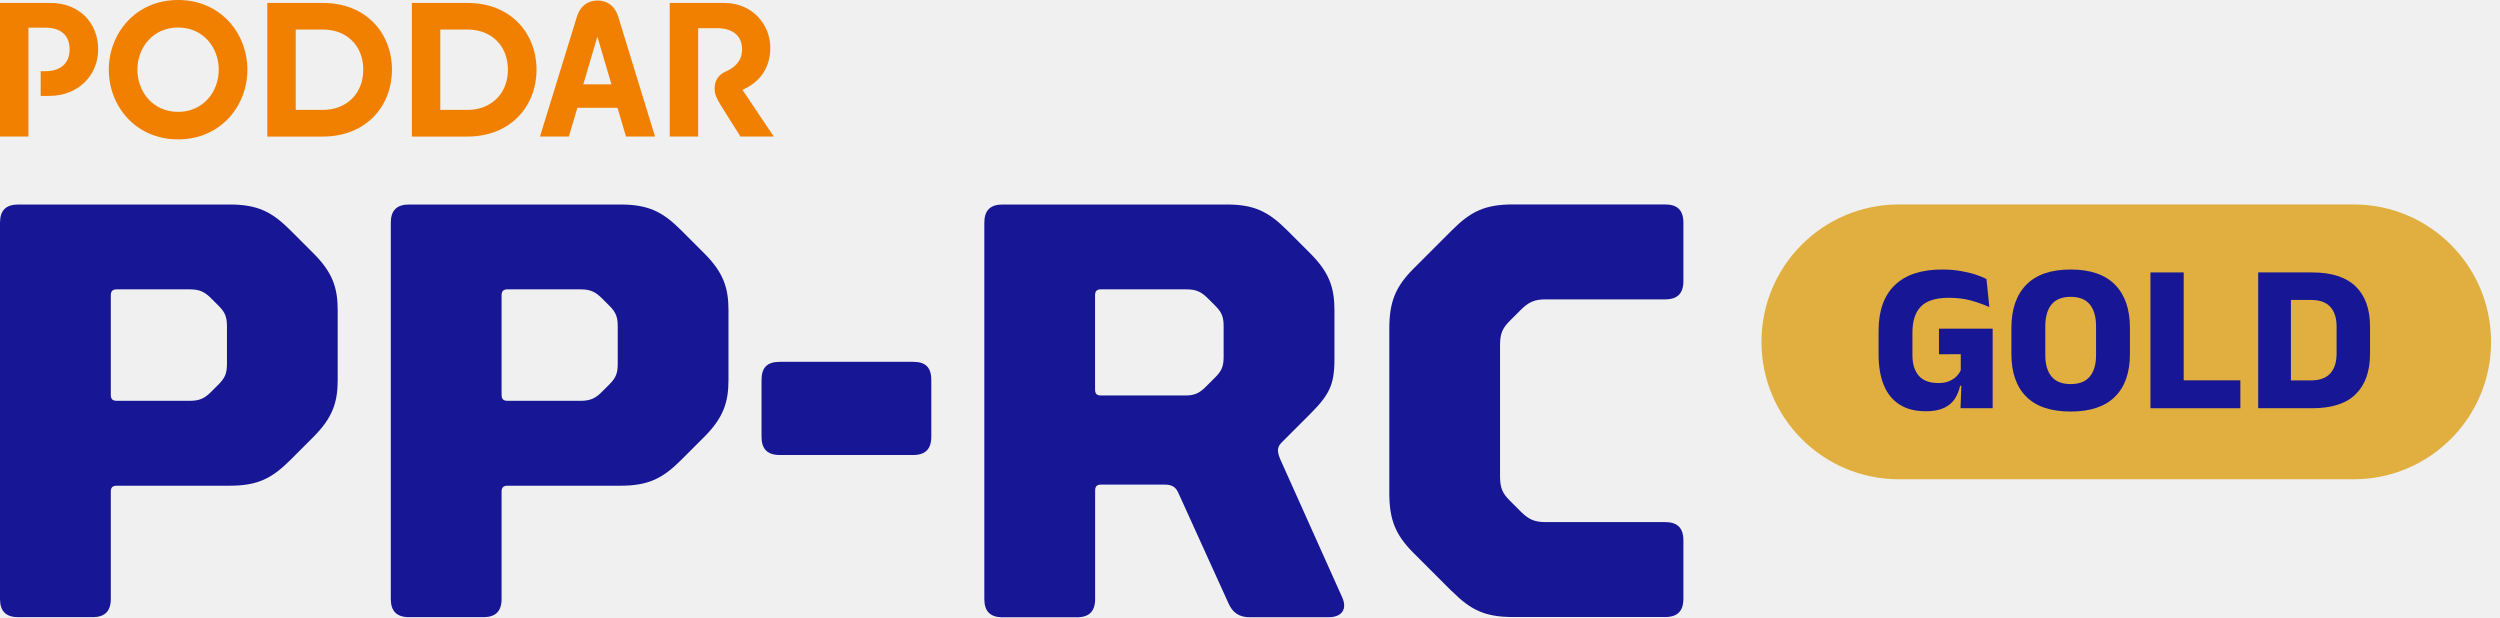
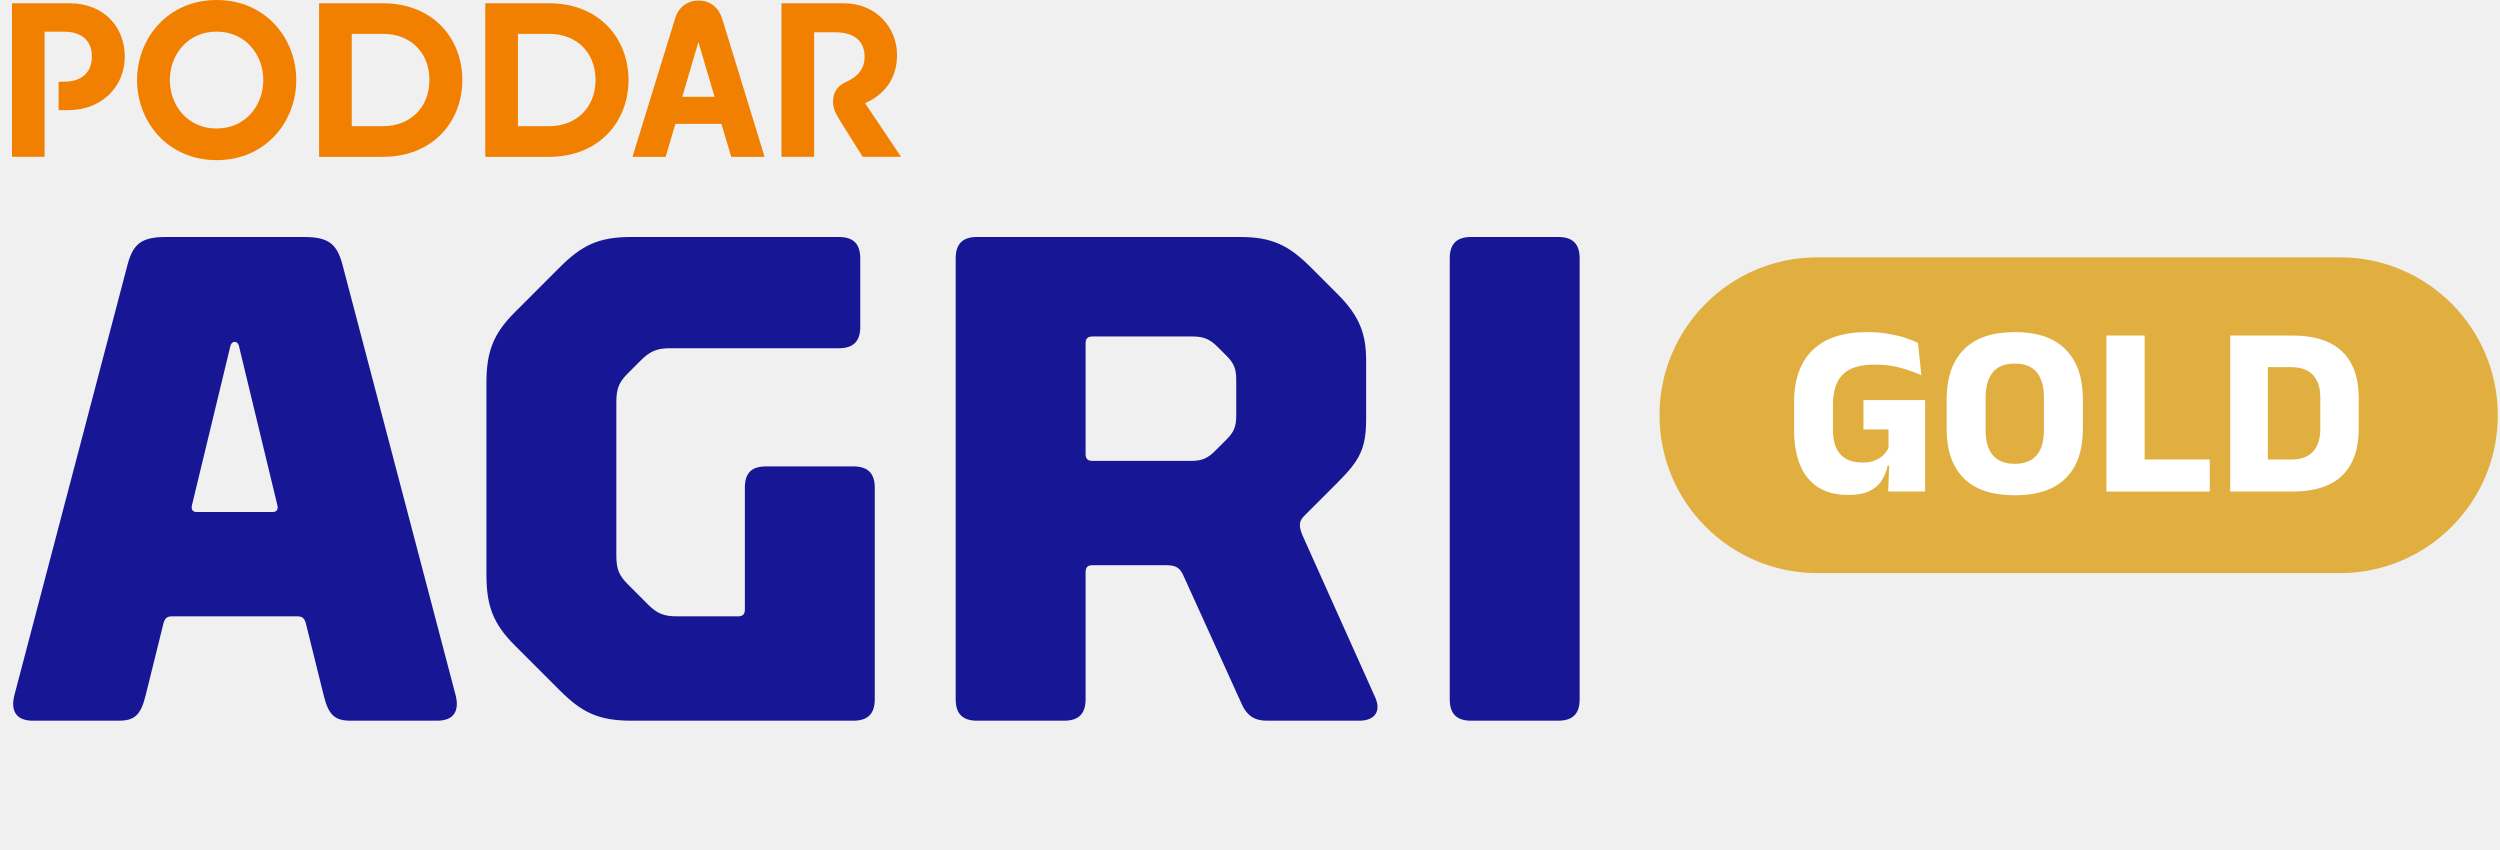
- <svg xmlns="http://www.w3.org/2000/svg" width="243" height="60" viewBox="0 0 243 60" fill="none">
-   <path d="M0 0.285H4.895C7.703 0.285 9.544 2.226 9.544 4.794C9.544 7.362 7.558 9.322 4.794 9.322H3.953V6.919H4.408C5.92 6.919 6.767 6.122 6.767 4.794C6.767 3.466 5.939 2.688 4.408 2.688H2.764V13.269H0V0.285Z" fill="#F28000" />
-   <path d="M10.575 6.773C10.575 3.27 13.155 0 17.31 0C21.465 0 24.046 3.263 24.046 6.773C24.046 10.284 21.465 13.547 17.31 13.547C13.155 13.547 10.575 10.284 10.575 6.773ZM21.263 6.773C21.263 4.629 19.758 2.675 17.31 2.675C14.862 2.675 13.357 4.629 13.357 6.773C13.357 8.917 14.862 10.872 17.31 10.872C19.758 10.872 21.263 8.917 21.263 6.773Z" fill="#F28000" />
-   <path d="M25.981 0.285H31.382C35.632 0.285 38.099 3.27 38.099 6.78C38.099 10.29 35.613 13.275 31.363 13.275H25.981V0.291V0.285ZM31.357 10.682C33.697 10.682 35.309 9.095 35.309 6.774C35.309 4.452 33.716 2.871 31.376 2.871H28.745V10.682H31.363H31.357Z" fill="#F28000" />
-   <path d="M40.034 0.285H45.435C49.685 0.285 52.151 3.27 52.151 6.78C52.151 10.29 49.666 13.275 45.416 13.275H40.034V0.291V0.285ZM45.416 10.682C47.756 10.682 49.369 9.095 49.369 6.774C49.369 4.452 47.775 2.871 45.435 2.871H42.797V10.682H45.416Z" fill="#F28000" />
-   <path d="M56.079 1.606C56.376 0.639 57.078 0.051 58.084 0.051C59.089 0.051 59.791 0.645 60.089 1.606L63.668 13.269H60.847L60.019 10.479H56.123L55.295 13.269H52.487L56.079 1.606ZM59.431 8.196L58.065 3.561L56.699 8.196H59.425H59.431Z" fill="#F28000" />
-   <path d="M65.104 0.285H70.397C73.136 0.285 74.875 2.397 74.875 4.636C74.875 6.666 73.8 8.013 72.168 8.734L75.21 13.269H71.966L70.081 10.265C69.683 9.613 69.461 9.189 69.461 8.62C69.461 7.849 69.797 7.292 70.537 6.951C71.504 6.533 72.13 5.863 72.13 4.807C72.13 3.51 71.276 2.739 69.664 2.739H67.861V13.269H65.097V0.285H65.104Z" fill="#F28000" />
-   <path d="M0 58.21V21.655C0 20.453 0.576 19.878 1.777 19.878H22.287C25.038 19.878 26.411 20.567 28.245 22.401L30.477 24.634C32.312 26.468 32.824 27.954 32.824 30.136V36.954C32.824 39.129 32.305 40.622 30.477 42.456L28.245 44.688C26.411 46.523 25.038 47.212 22.287 47.212H11.346C10.948 47.212 10.771 47.383 10.771 47.781V58.21C10.771 59.412 10.195 59.987 8.993 59.987H1.777C0.576 59.987 0 59.412 0 58.21ZM18.448 38.959C19.365 38.959 19.884 38.731 20.51 38.098L21.256 37.352C21.889 36.72 22.06 36.264 22.06 35.347V31.736C22.06 30.819 21.889 30.364 21.256 29.731L20.51 28.985C19.878 28.352 19.365 28.125 18.448 28.125H11.346C10.948 28.125 10.771 28.296 10.771 28.7V38.383C10.771 38.782 10.941 38.959 11.346 38.959H18.448Z" fill="#171796" />
-   <path d="M37.985 58.21V21.655C37.985 20.453 38.56 19.878 39.762 19.878H60.272C63.023 19.878 64.395 20.567 66.23 22.401L68.462 24.634C70.296 26.468 70.808 27.954 70.808 30.136V36.954C70.808 39.129 70.29 40.622 68.462 42.456L66.23 44.688C64.395 46.523 63.023 47.212 60.272 47.212H49.331C48.932 47.212 48.755 47.383 48.755 47.781V58.21C48.755 59.412 48.18 59.987 46.978 59.987H39.762C38.56 59.987 37.985 59.412 37.985 58.21ZM56.433 38.959C57.35 38.959 57.869 38.731 58.495 38.098L59.241 37.352C59.873 36.72 60.044 36.264 60.044 35.347V31.736C60.044 30.819 59.873 30.364 59.241 29.731L58.495 28.985C57.862 28.352 57.35 28.125 56.433 28.125H49.331C48.932 28.125 48.755 28.296 48.755 28.7V38.383C48.755 38.782 48.926 38.959 49.331 38.959H56.433Z" fill="#171796" />
-   <path d="M74.021 42.45V36.947C74.021 35.689 74.597 35.17 75.799 35.17H88.745C89.946 35.17 90.522 35.682 90.522 36.947V42.45C90.522 43.651 89.946 44.227 88.745 44.227H75.799C74.597 44.227 74.021 43.651 74.021 42.45Z" fill="#171796" />
-   <path d="M95.676 58.21V21.655C95.676 20.453 96.252 19.878 97.453 19.878H119.228C121.923 19.878 123.295 20.567 125.129 22.401L127.362 24.634C129.196 26.468 129.708 27.954 129.708 30.136V34.949C129.708 37.415 129.189 38.389 127.362 40.223L124.554 43.032C124.098 43.493 124.155 43.949 124.44 44.638L130.454 58.046C130.973 59.19 130.454 59.994 129.139 59.994H121.461C120.43 59.994 119.798 59.538 119.399 58.621L114.586 48.022C114.302 47.332 113.954 47.104 113.151 47.104H107.022C106.624 47.104 106.447 47.275 106.447 47.68V58.223C106.447 59.424 105.871 60 104.67 60H97.453C96.252 60 95.676 59.424 95.676 58.223V58.21ZM115.212 38.44C116.129 38.44 116.585 38.212 117.217 37.58L118.134 36.663C118.767 36.03 118.937 35.575 118.937 34.658V31.736C118.937 30.819 118.767 30.364 118.134 29.731L117.388 28.985C116.756 28.352 116.243 28.125 115.326 28.125H107.016C106.617 28.125 106.44 28.296 106.44 28.7V37.871C106.44 38.269 106.611 38.44 107.016 38.44H115.212Z" fill="#171796" />
-   <path d="M141.111 57.464L137.386 53.739C135.609 51.962 135.04 50.475 135.04 47.895V31.964C135.04 29.383 135.615 27.897 137.386 26.12L141.111 22.395C142.945 20.561 144.318 19.871 147.069 19.871H161.849C163.051 19.871 163.626 20.441 163.626 21.648V27.322C163.626 28.523 163.051 29.099 161.849 29.099H150.218C149.13 29.099 148.555 29.383 147.809 30.13L146.778 31.16C146.031 31.907 145.804 32.419 145.804 33.564V46.282C145.804 47.427 146.031 47.946 146.778 48.685L147.809 49.716C148.555 50.463 149.124 50.747 150.218 50.747H161.849C163.051 50.747 163.626 51.323 163.626 52.524V58.197C163.626 59.399 163.051 59.975 161.849 59.975H147.069C144.318 59.975 142.945 59.285 141.111 57.451V57.464Z" fill="#171796" />
-   <rect x="171.215" y="19.871" width="70.916" height="26.715" rx="13.357" fill="#E0AF40" />
-   <path d="M187.153 39.971C186.147 39.971 185.306 39.755 184.63 39.319C183.953 38.883 183.441 38.257 183.105 37.434C182.77 36.612 182.599 35.619 182.599 34.468V32.147C182.599 30.206 183.124 28.726 184.174 27.714C185.224 26.702 186.755 26.196 188.772 26.196C189.392 26.196 189.967 26.24 190.499 26.329C191.03 26.417 191.511 26.525 191.947 26.664C192.383 26.803 192.763 26.955 193.085 27.119L193.364 29.845C192.839 29.611 192.257 29.402 191.612 29.219C190.967 29.035 190.227 28.947 189.398 28.947C188.184 28.947 187.298 29.219 186.736 29.769C186.173 30.319 185.888 31.173 185.888 32.337V34.506C185.888 35.373 186.09 36.043 186.502 36.517C186.913 36.992 187.551 37.232 188.418 37.232C188.804 37.232 189.139 37.175 189.423 37.061C189.708 36.947 189.948 36.796 190.138 36.612C190.328 36.429 190.48 36.22 190.587 35.992V33.475L191.011 34.424L188.468 34.437V31.945H193.686V37.491H190.524C190.423 37.966 190.246 38.389 190.005 38.769C189.759 39.142 189.411 39.439 188.949 39.654C188.494 39.869 187.893 39.977 187.147 39.977L187.153 39.971ZM190.562 39.679L190.663 36.966H193.686V39.679H190.556H190.562Z" fill="#171796" />
-   <path d="M201.269 40.002C199.346 40.002 197.911 39.521 196.95 38.554C195.988 37.593 195.508 36.201 195.508 34.392V31.881C195.508 30.066 195.988 28.662 196.956 27.676C197.923 26.689 199.359 26.196 201.269 26.196C203.179 26.196 204.615 26.689 205.582 27.676C206.55 28.662 207.031 30.066 207.031 31.881V34.392C207.031 36.201 206.55 37.593 205.582 38.554C204.621 39.515 203.179 40.002 201.269 40.002ZM201.269 37.333C202.104 37.333 202.724 37.087 203.129 36.599C203.533 36.112 203.736 35.423 203.736 34.544V31.717C203.736 30.794 203.533 30.085 203.129 29.592C202.724 29.099 202.104 28.852 201.269 28.852C200.434 28.852 199.815 29.099 199.41 29.592C199.005 30.085 198.803 30.8 198.803 31.717V34.544C198.803 35.423 199.005 36.112 199.41 36.599C199.815 37.087 200.434 37.333 201.269 37.333Z" fill="#171796" />
-   <path d="M212.255 26.48V39.68H209.023V26.48H212.255ZM210.863 39.68V36.966H217.763V39.68H210.863Z" fill="#171796" />
-   <path d="M222.677 39.68H219.496V26.48H222.677V39.68ZM224.752 39.68H221.754V36.973H224.638C225.466 36.973 226.086 36.751 226.497 36.302C226.908 35.853 227.117 35.215 227.117 34.38V31.736C227.117 30.901 226.908 30.262 226.497 29.82C226.086 29.377 225.466 29.156 224.638 29.156H221.748V26.48H224.752C226.63 26.48 228.034 26.936 228.97 27.84C229.9 28.745 230.368 30.047 230.368 31.736V34.392C230.368 36.094 229.9 37.397 228.977 38.313C228.053 39.231 226.637 39.68 224.752 39.68Z" fill="#171796" />
+ <svg xmlns="http://www.w3.org/2000/svg" width="418" height="142" viewBox="0 0 418 142" fill="none">
+   <path d="M32.881 85.608H45.59C46.283 85.608 46.514 85.146 46.399 84.568L39.929 57.764C39.698 56.955 38.773 56.955 38.542 57.764L32.072 84.568C31.957 85.146 32.188 85.608 32.881 85.608ZM49.749 103.054H28.722C27.913 103.054 27.566 103.401 27.335 104.209L24.331 116.341C23.523 119.576 22.483 120.5 19.825 120.5H5.499C2.61 120.5 1.802 118.767 2.379 116.341L21.327 44.246C22.252 40.779 23.638 39.624 27.797 39.624H50.789C54.949 39.624 56.335 40.779 57.259 44.246L76.207 116.341C76.785 118.767 75.976 120.5 73.088 120.5H58.646C55.988 120.5 54.949 119.576 54.14 116.341L51.136 104.209C50.905 103.401 50.558 103.054 49.749 103.054ZM105.593 120.5C100.048 120.5 97.275 119.114 93.578 115.416L86.068 107.906C82.486 104.325 81.331 101.321 81.331 96.122V64.002C81.331 58.803 82.486 55.799 86.068 52.218L93.578 44.708C97.275 41.011 100.048 39.624 105.593 39.624H140.255C142.681 39.624 143.836 40.779 143.836 43.206V54.644C143.836 57.07 142.681 58.226 140.255 58.226H111.948C109.753 58.226 108.597 58.803 107.095 60.305L105.016 62.385C103.514 63.887 103.052 64.927 103.052 67.237V92.887C103.052 95.197 103.514 96.237 105.016 97.739L108.366 101.09C109.868 102.592 111.024 103.054 113.219 103.054H123.386C124.195 103.054 124.542 102.707 124.542 101.899V81.564C124.542 79.138 125.581 77.982 128.123 77.982H142.681C145.107 77.982 146.262 79.138 146.262 81.564V116.918C146.262 119.345 145.107 120.5 142.681 120.5H105.593ZM182.667 77.058H199.188C201.037 77.058 201.961 76.596 203.232 75.325L205.081 73.477C206.352 72.206 206.698 71.281 206.698 69.433V63.54C206.698 61.692 206.352 60.767 205.081 59.496L203.579 57.995C202.308 56.724 201.268 56.261 199.419 56.261H182.667C181.858 56.261 181.511 56.608 181.511 57.417V75.903C181.511 76.712 181.858 77.058 182.667 77.058ZM163.372 120.5C160.946 120.5 159.79 119.345 159.79 116.918V43.206C159.79 40.779 160.946 39.624 163.372 39.624H207.276C212.706 39.624 215.479 41.011 219.176 44.708L223.682 49.214C227.379 52.911 228.419 55.915 228.419 60.305V70.01C228.419 74.978 227.379 76.943 223.682 80.64L218.021 86.301C217.096 87.225 217.212 88.15 217.79 89.536L229.921 116.572C230.961 118.882 229.921 120.5 227.264 120.5H211.782C209.702 120.5 208.431 119.576 207.622 117.727L197.917 96.353C197.34 94.966 196.646 94.504 195.029 94.504H182.667C181.858 94.504 181.511 94.851 181.511 95.66V116.918C181.511 119.345 180.356 120.5 177.929 120.5H163.372ZM245.979 120.5C243.553 120.5 242.397 119.345 242.397 116.918V43.206C242.397 40.779 243.553 39.624 245.979 39.624H260.537C262.963 39.624 264.118 40.779 264.118 43.206V116.918C264.118 119.345 262.963 120.5 260.537 120.5H245.979Z" fill="#171796" />
+   <rect x="277.469" y="43.025" width="140.162" height="52.8" rx="26.4" fill="#E0AF40" />
+   <path d="M308.969 82.75C306.981 82.75 305.319 82.325 303.981 81.463C302.644 80.6 301.631 79.363 300.969 77.738C300.306 76.113 299.969 74.15 299.969 71.875V67.288C299.969 63.45 301.006 60.525 303.081 58.525C305.156 56.525 308.181 55.525 312.169 55.525C313.394 55.525 314.531 55.613 315.581 55.788C316.631 55.963 317.581 56.175 318.444 56.45C319.306 56.725 320.056 57.025 320.694 57.35L321.244 62.738C320.206 62.275 319.056 61.863 317.781 61.5C316.506 61.138 315.044 60.963 313.406 60.963C311.006 60.963 309.256 61.5 308.144 62.588C307.031 63.675 306.469 65.363 306.469 67.663V71.95C306.469 73.663 306.869 74.988 307.681 75.925C308.494 76.863 309.756 77.338 311.469 77.338C312.231 77.338 312.894 77.225 313.456 77C314.019 76.775 314.494 76.475 314.869 76.113C315.244 75.75 315.544 75.338 315.756 74.888V69.913L316.594 71.788L311.569 71.813V66.888H321.881V77.85H315.631C315.431 78.788 315.081 79.625 314.606 80.375C314.119 81.113 313.431 81.7 312.519 82.125C311.619 82.55 310.431 82.763 308.956 82.763L308.969 82.75ZM315.706 82.188L315.906 76.825H321.881V82.188H315.694H315.706Z" fill="white" />
+   <path d="M336.869 82.813C333.069 82.813 330.231 81.863 328.331 79.95C326.431 78.05 325.481 75.3 325.481 71.725V66.763C325.481 63.175 326.431 60.4 328.344 58.45C330.256 56.5 333.094 55.525 336.869 55.525C340.644 55.525 343.481 56.5 345.394 58.45C347.306 60.4 348.256 63.175 348.256 66.763V71.725C348.256 75.3 347.306 78.05 345.394 79.95C343.494 81.85 340.644 82.813 336.869 82.813ZM336.869 77.55C338.519 77.55 339.744 77.063 340.544 76.1C341.344 75.138 341.744 73.775 341.744 72.038V66.45C341.744 64.625 341.344 63.225 340.544 62.25C339.744 61.275 338.519 60.788 336.869 60.788C335.219 60.788 333.994 61.275 333.194 62.25C332.394 63.225 331.994 64.638 331.994 66.45V72.038C331.994 73.775 332.394 75.138 333.194 76.1C333.994 77.063 335.219 77.55 336.869 77.55Z" fill="white" />
+   <path d="M358.581 56.101V82.188H352.193V56.101H358.581ZM355.831 82.188V76.826H369.468V82.188H355.831Z" fill="white" />
+   <path d="M379.181 82.188H372.894V56.101H379.181V82.188ZM383.281 82.188H377.356V76.838H383.056C384.694 76.838 385.919 76.401 386.731 75.513C387.544 74.626 387.956 73.363 387.956 71.713V66.488C387.956 64.838 387.544 63.576 386.731 62.701C385.919 61.826 384.694 61.388 383.056 61.388H377.344V56.101H383.281C386.994 56.101 389.769 57.001 391.619 58.788C393.456 60.576 394.381 63.151 394.381 66.488V71.738C394.381 75.101 393.456 77.676 391.631 79.488C389.794 81.288 387.006 82.188 383.281 82.188Z" fill="white" />
+   <path d="M2 0.55H11.675C17.225 0.55 20.863 4.387 20.863 9.462C20.863 14.537 16.938 18.412 11.475 18.412H9.8V13.662H10.7C13.688 13.662 15.363 12.087 15.363 9.462C15.363 6.837 13.725 5.3 10.7 5.3H7.45V26.212H2V0.55Z" fill="#F28000" />
+   <path d="M22.912 13.387C22.912 6.462 28.012 0 36.225 0C44.437 0 49.537 6.45 49.537 13.387C49.537 20.325 44.437 26.775 36.225 26.775C28.012 26.775 22.912 20.325 22.912 13.387ZM44.025 13.387C44.025 9.15 41.05 5.287 36.212 5.287C31.375 5.287 28.4 9.15 28.4 13.387C28.4 17.625 31.375 21.488 36.212 21.488C41.05 21.488 44.025 17.625 44.025 13.387Z" fill="#F28000" />
+   <path d="M53.35 0.55H64.025C72.425 0.55 77.3 6.45 77.3 13.387C77.3 20.325 72.387 26.225 63.987 26.225H53.35V0.562V0.55ZM63.987 21.1C68.612 21.1 71.8 17.962 71.8 13.375C71.8 8.787 68.65 5.662 64.025 5.662H58.812V21.1H63.987Z" fill="#F28000" />
+   <path d="M81.138 0.55H91.813C100.213 0.55 105.088 6.45 105.088 13.387C105.088 20.325 100.175 26.225 91.775 26.225H81.138V0.562V0.55ZM91.763 21.1C96.388 21.1 99.575 17.962 99.575 13.375C99.575 8.787 96.425 5.662 91.8 5.662H86.6V21.1H91.775H91.763Z" fill="#F28000" />
+   <path d="M112.838 3.175C113.425 1.262 114.813 0.1 116.8 0.1C118.788 0.1 120.175 1.275 120.763 3.175L127.838 26.225H122.263L120.625 20.712H112.925L111.3 26.225H105.75L112.85 3.175H112.838ZM119.475 16.187L116.775 7.025L114.075 16.187H119.463H119.475Z" fill="#F28000" />
+   <path d="M130.675 0.55H141.137C146.55 0.55 149.987 4.725 149.987 9.15C149.987 13.162 147.862 15.825 144.637 17.25L150.65 26.212H144.237L140.512 20.275C139.725 18.987 139.287 18.15 139.287 17.025C139.287 15.5 139.95 14.4 141.412 13.725C143.325 12.9 144.562 11.575 144.562 9.487C144.562 6.925 142.875 5.4 139.687 5.4H136.125V26.212H130.662V0.55H130.675Z" fill="#F28000" />
</svg>
